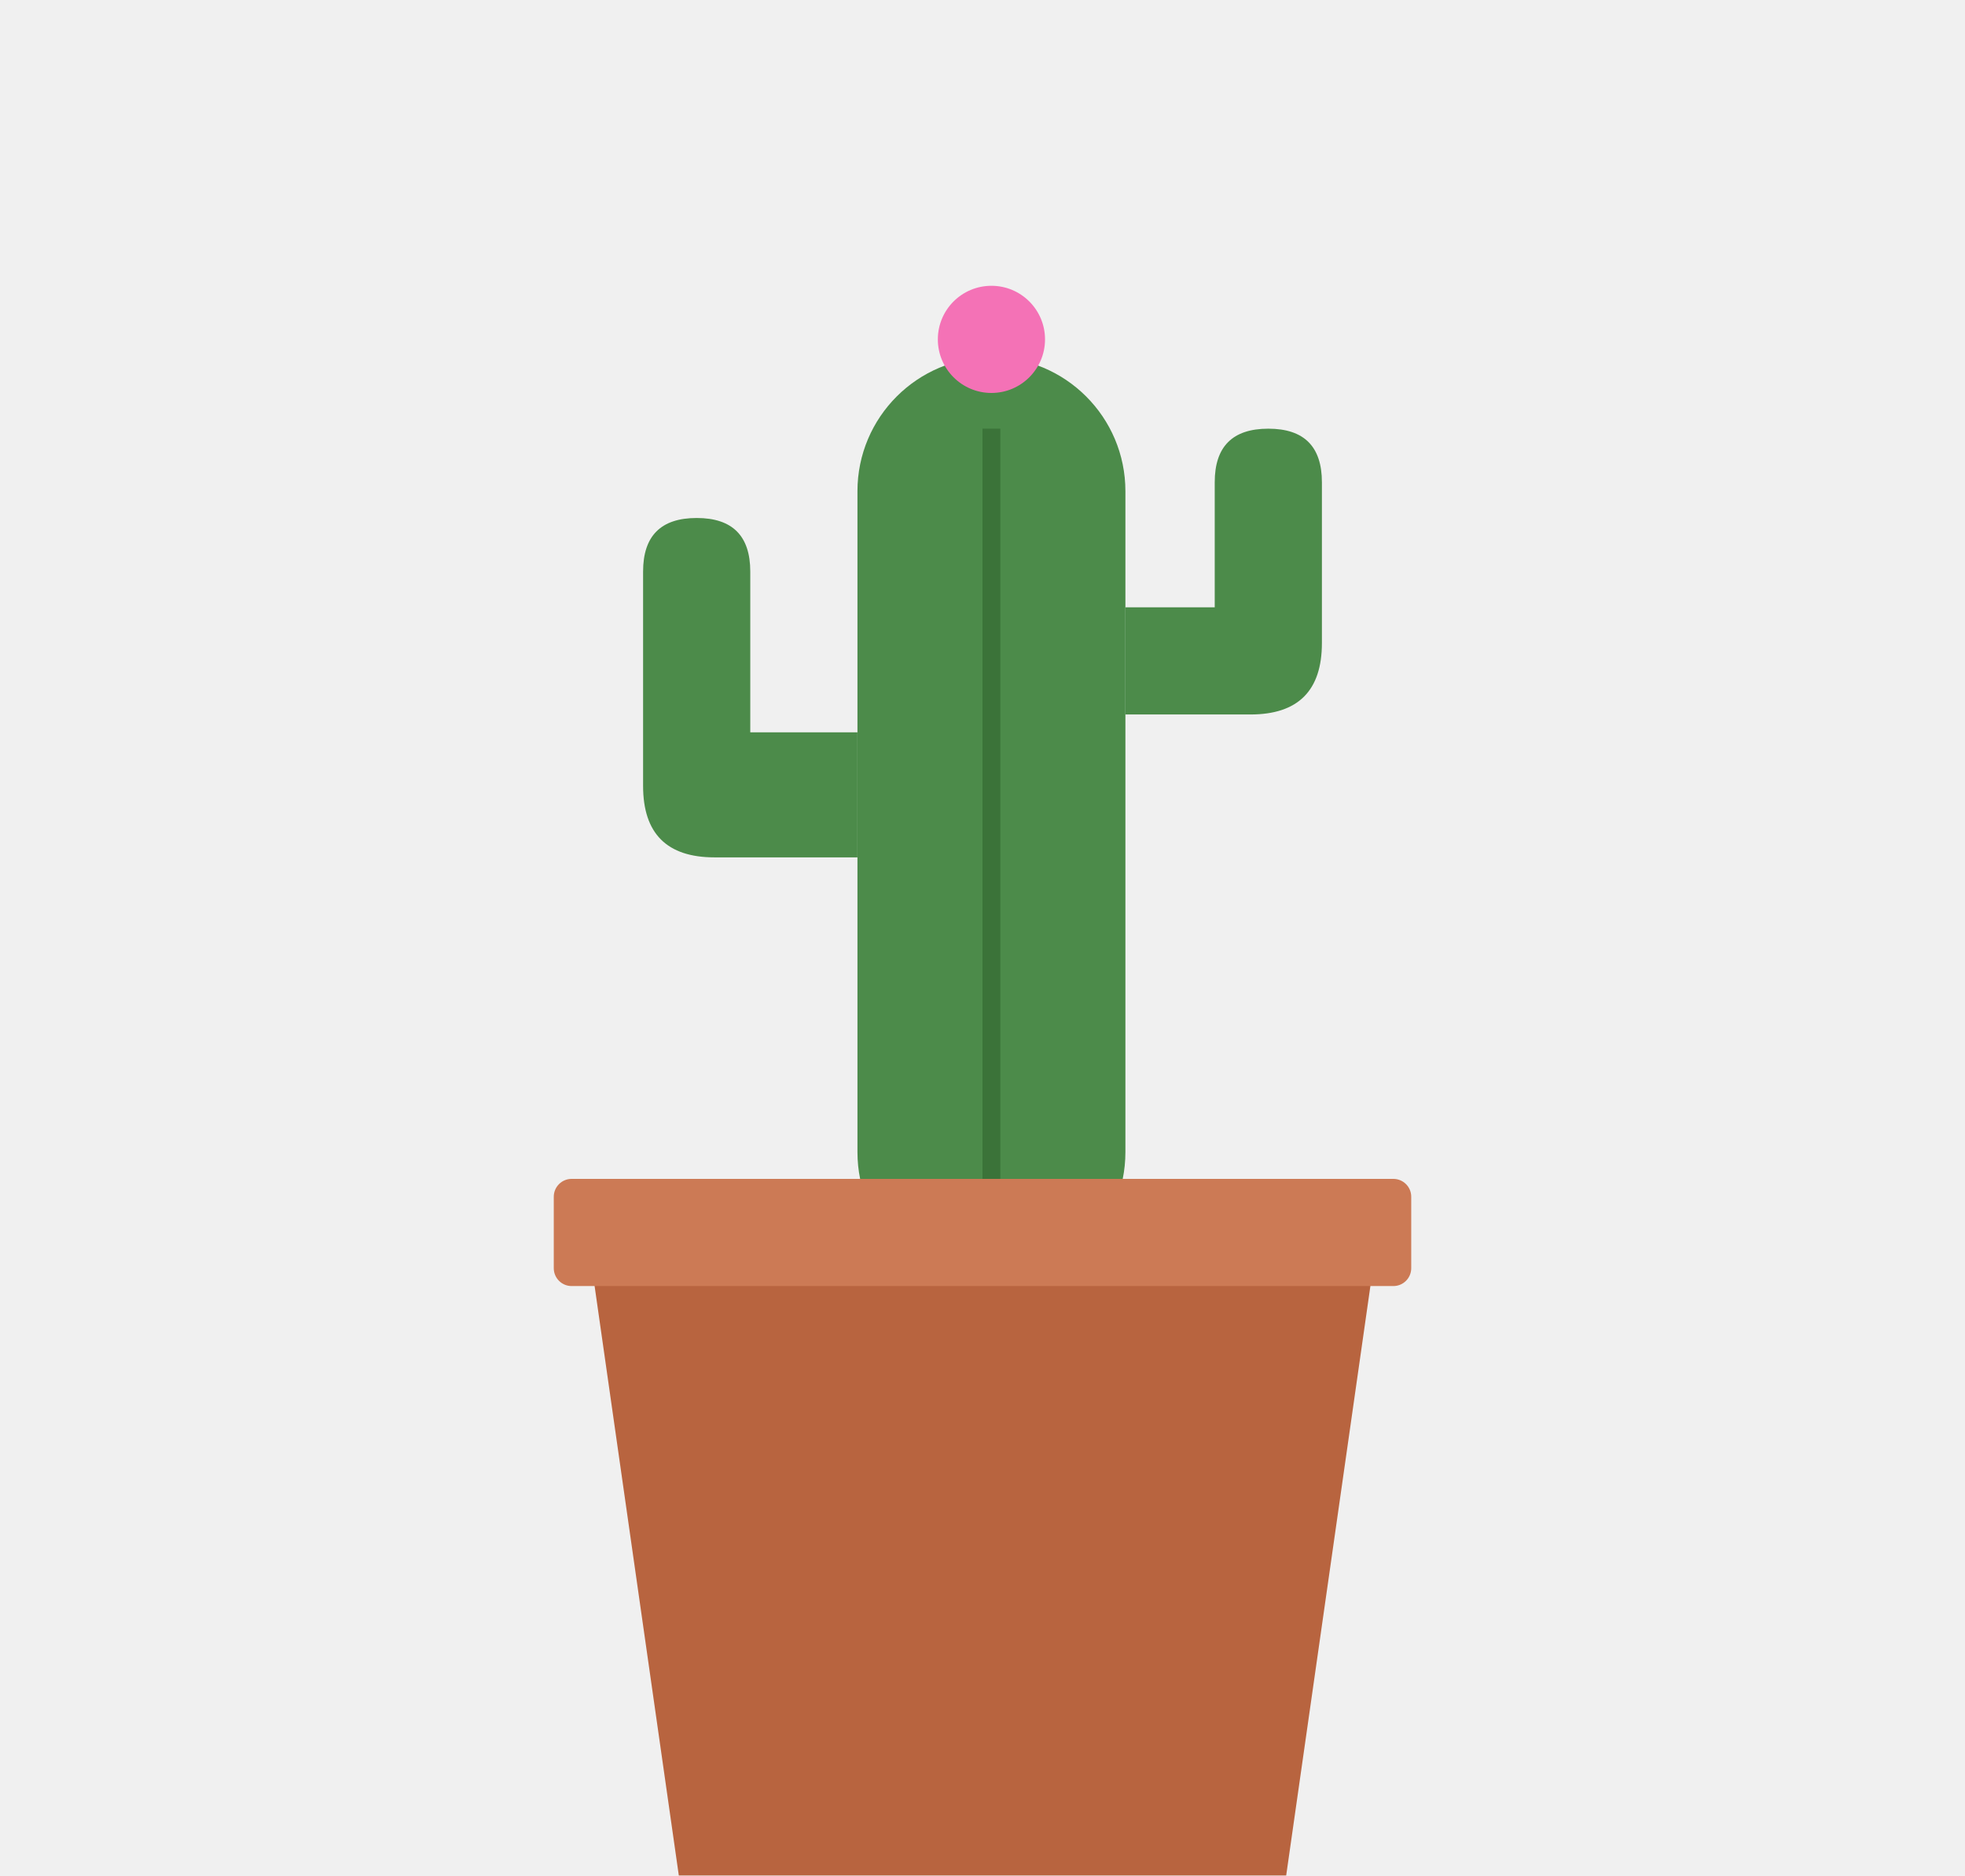
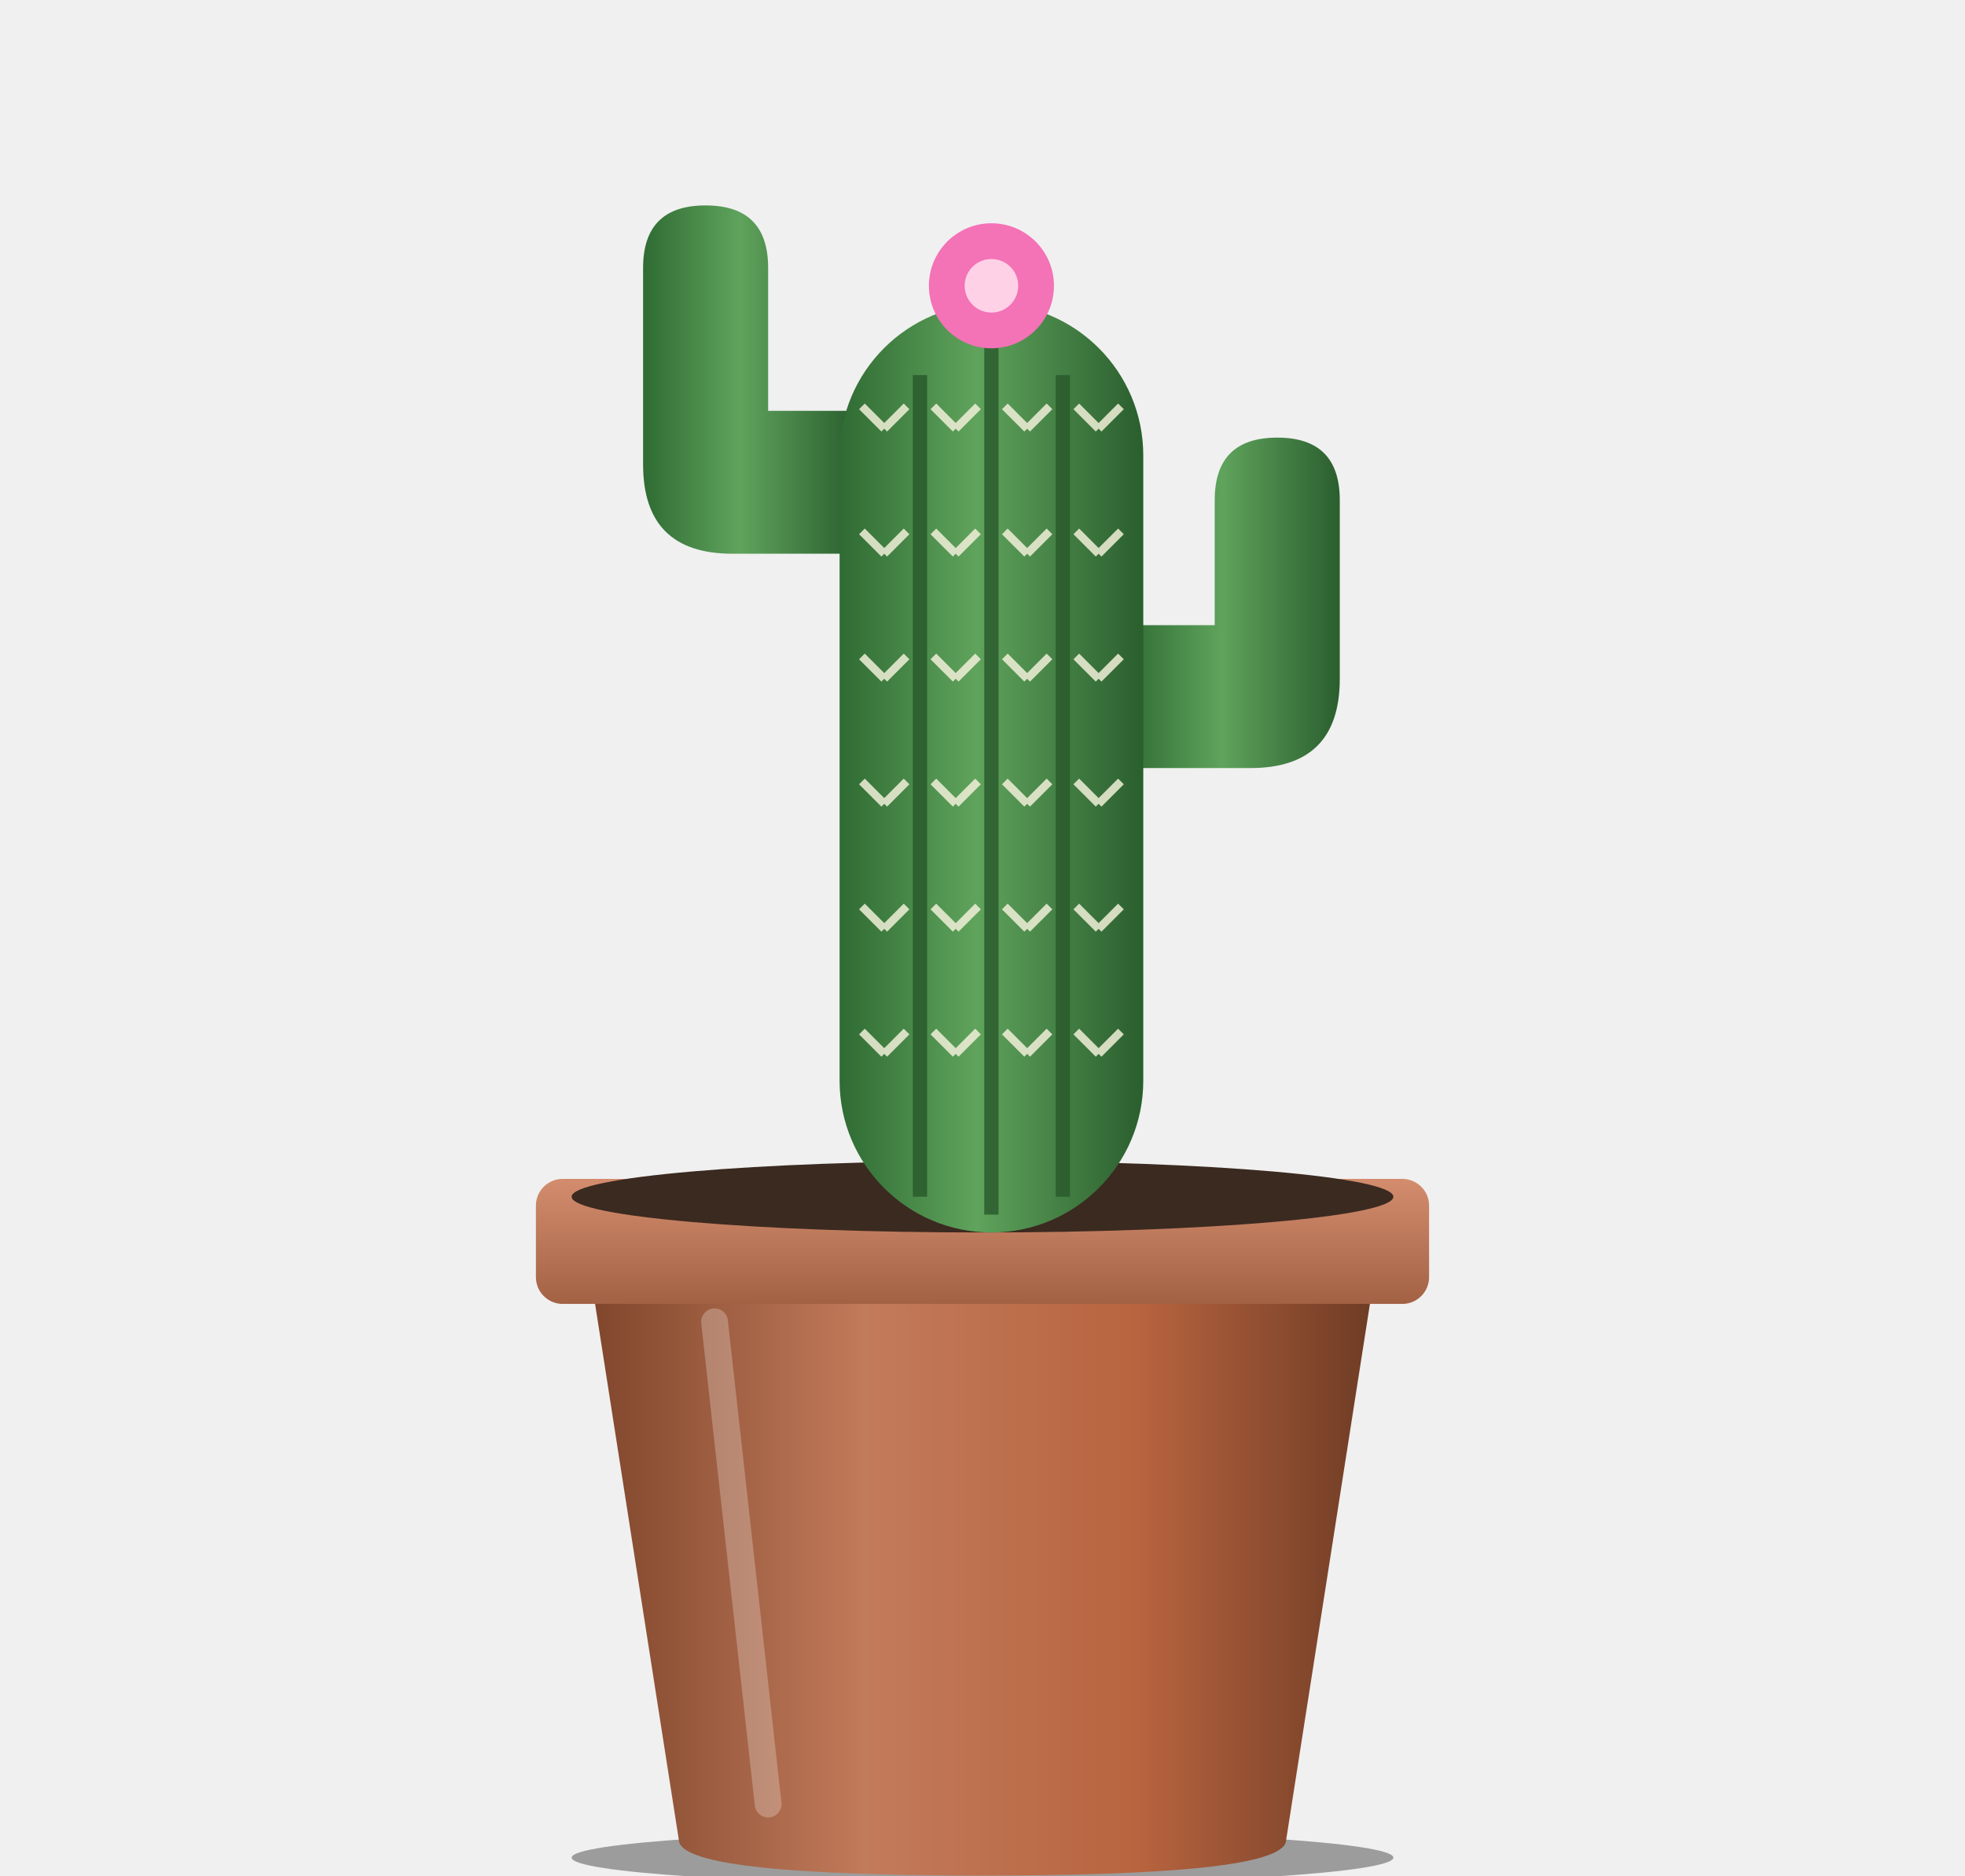
<svg xmlns="http://www.w3.org/2000/svg" width="440" height="420" viewBox="0 0 220 210">
-   <rect x="96" y="40" width="30" height="104" rx="15" fill="#4c8b4a" />
-   <path d="M96 96 h-16 q-8 0 -8 -8 v-24 q0 -6 6 -6 q6 0 6 6 v18 h12" fill="#4c8b4a" />
-   <path d="M126 80 h14 q8 0 8 -8 v-18 q0 -6 -6 -6 q-6 0 -6 6 v14 h-10" fill="#4c8b4a" />
-   <line x1="111" y1="48" x2="111" y2="138" stroke="#3b7339" stroke-width="2" />
-   <circle cx="111" cy="38" r="6" fill="#f472b6" />
-   <path d="M66 140 L154 140 L144 210 L76 210 Z" fill="#b8643f" />
-   <rect x="62" y="132" width="96" height="12" rx="2" fill="#cc7a55" />
+   <defs>
+     <linearGradient id="cac" x1="0" y1="0" x2="1" y2="0">
+       <stop offset="0" stop-color="#2f6b33" />
+       <stop offset="0.45" stop-color="#5fa35c" />
+       <stop offset="1" stop-color="#2a5e2e" />
+     </linearGradient>
+     <linearGradient id="pot" x1="0" y1="0" x2="1" y2="0">
+       <stop offset="0" stop-color="#80462c" />
+       <stop offset="0.35" stop-color="#c27b5b" />
+       <stop offset="0.7" stop-color="#b8643f" />
+       <stop offset="1" stop-color="#6e3c25" />
+     </linearGradient>
+     <linearGradient id="lip" x1="0" y1="0" x2="0" y2="1">
+       <stop offset="0" stop-color="#d38d6e" />
+       <stop offset="1" stop-color="#a36144" />
+     </linearGradient>
+   </defs>
+   <ellipse cx="110" cy="208" rx="46" ry="3" fill="#000" opacity="0.35" />
+   <path d="M66 142 L154 142 L144 206 C144 209 130 210 110 210 C90 210 76 209 76 206 Z" fill="url(#pot)" />
+   <path d="M80 148 L86 202" stroke="#ffffff" stroke-width="3" stroke-linecap="round" opacity="0.25" />
+   <rect x="60" y="132" width="100" height="14" rx="3" fill="url(#lip)" />
+   <ellipse cx="110" cy="134" rx="46" ry="4" fill="#3b2a20" />
+   <path d="M96 62 h-14 q-10 0 -10 -10 v-22 q0 -7 7 -7 q7 0 7 7 v16 h10" fill="url(#cac)" />
+   <path d="M126 86 h14 q10 0 10 -10 v-20 q0 -7 -7 -7 q-7 0 -7 7 v14 h-10" fill="url(#cac)" />
+   <rect x="94" y="34" width="34" height="104" rx="17" fill="url(#cac)" />
+   <path d="M103 42 L103 134 M111 36 L111 136 M119 42 L119 134" stroke="#28572b" stroke-width="1.6" opacity="0.8" />
+   <path d="M99 48 l-2.5 -2.5 M99 48 l2.5 -2.5" stroke="#f1f0d8" stroke-width="0.9" opacity="0.85" />
+   <path d="M107 48 l-2.5 -2.5 M107 48 l2.5 -2.5" stroke="#f1f0d8" stroke-width="0.9" opacity="0.85" />
+   <path d="M115 48 l-2.5 -2.5 M115 48 l2.5 -2.5" stroke="#f1f0d8" stroke-width="0.9" opacity="0.85" />
+   <path d="M123 48 l-2.5 -2.5 M123 48 l2.5 -2.5" stroke="#f1f0d8" stroke-width="0.9" opacity="0.85" />
+   <path d="M99 62 l-2.5 -2.5 M99 62 l2.5 -2.5" stroke="#f1f0d8" stroke-width="0.9" opacity="0.85" />
+   <path d="M107 62 l-2.5 -2.5 M107 62 l2.5 -2.5" stroke="#f1f0d8" stroke-width="0.9" opacity="0.85" />
+   <path d="M115 62 l-2.5 -2.5 M115 62 l2.5 -2.5" stroke="#f1f0d8" stroke-width="0.9" opacity="0.85" />
+   <path d="M123 62 l-2.5 -2.5 M123 62 l2.5 -2.5" stroke="#f1f0d8" stroke-width="0.9" opacity="0.85" />
+   <path d="M99 76 l-2.5 -2.5 M99 76 l2.5 -2.5" stroke="#f1f0d8" stroke-width="0.9" opacity="0.85" />
+   <path d="M107 76 l-2.5 -2.5 M107 76 l2.5 -2.5" stroke="#f1f0d8" stroke-width="0.9" opacity="0.85" />
+   <path d="M115 76 l-2.5 -2.5 M115 76 l2.5 -2.5" stroke="#f1f0d8" stroke-width="0.9" opacity="0.85" />
+   <path d="M123 76 l-2.5 -2.5 M123 76 l2.5 -2.5" stroke="#f1f0d8" stroke-width="0.9" opacity="0.85" />
+   <path d="M99 90 l-2.5 -2.5 M99 90 l2.5 -2.5" stroke="#f1f0d8" stroke-width="0.9" opacity="0.85" />
+   <path d="M107 90 l-2.5 -2.5 M107 90 l2.5 -2.5" stroke="#f1f0d8" stroke-width="0.9" opacity="0.85" />
+   <path d="M115 90 l-2.5 -2.5 M115 90 l2.5 -2.5" stroke="#f1f0d8" stroke-width="0.9" opacity="0.85" />
+   <path d="M123 90 l-2.5 -2.5 M123 90 l2.5 -2.5" stroke="#f1f0d8" stroke-width="0.9" opacity="0.85" />
+   <path d="M99 104 l-2.5 -2.5 M99 104 l2.5 -2.5" stroke="#f1f0d8" stroke-width="0.9" opacity="0.85" />
+   <path d="M107 104 l-2.5 -2.5 M107 104 l2.5 -2.5" stroke="#f1f0d8" stroke-width="0.9" opacity="0.85" />
+   <path d="M115 104 l-2.5 -2.5 M115 104 l2.5 -2.5" stroke="#f1f0d8" stroke-width="0.9" opacity="0.85" />
+   <path d="M123 104 l-2.5 -2.5 M123 104 l2.5 -2.5" stroke="#f1f0d8" stroke-width="0.9" opacity="0.85" />
+   <path d="M99 118 l-2.5 -2.5 M99 118 l2.5 -2.5" stroke="#f1f0d8" stroke-width="0.9" opacity="0.85" />
+   <path d="M107 118 l-2.5 -2.5 M107 118 l2.5 -2.5" stroke="#f1f0d8" stroke-width="0.9" opacity="0.85" />
+   <path d="M115 118 l-2.5 -2.5 M115 118 l2.5 -2.5" stroke="#f1f0d8" stroke-width="0.9" opacity="0.85" />
+   <path d="M123 118 l-2.5 -2.5 M123 118 l2.5 -2.5" stroke="#f1f0d8" stroke-width="0.9" opacity="0.85" />
+   <circle cx="111" cy="32" r="7" fill="#f472b6" />
+   <circle cx="111" cy="32" r="3" fill="#ffd1e6" />
</svg>
